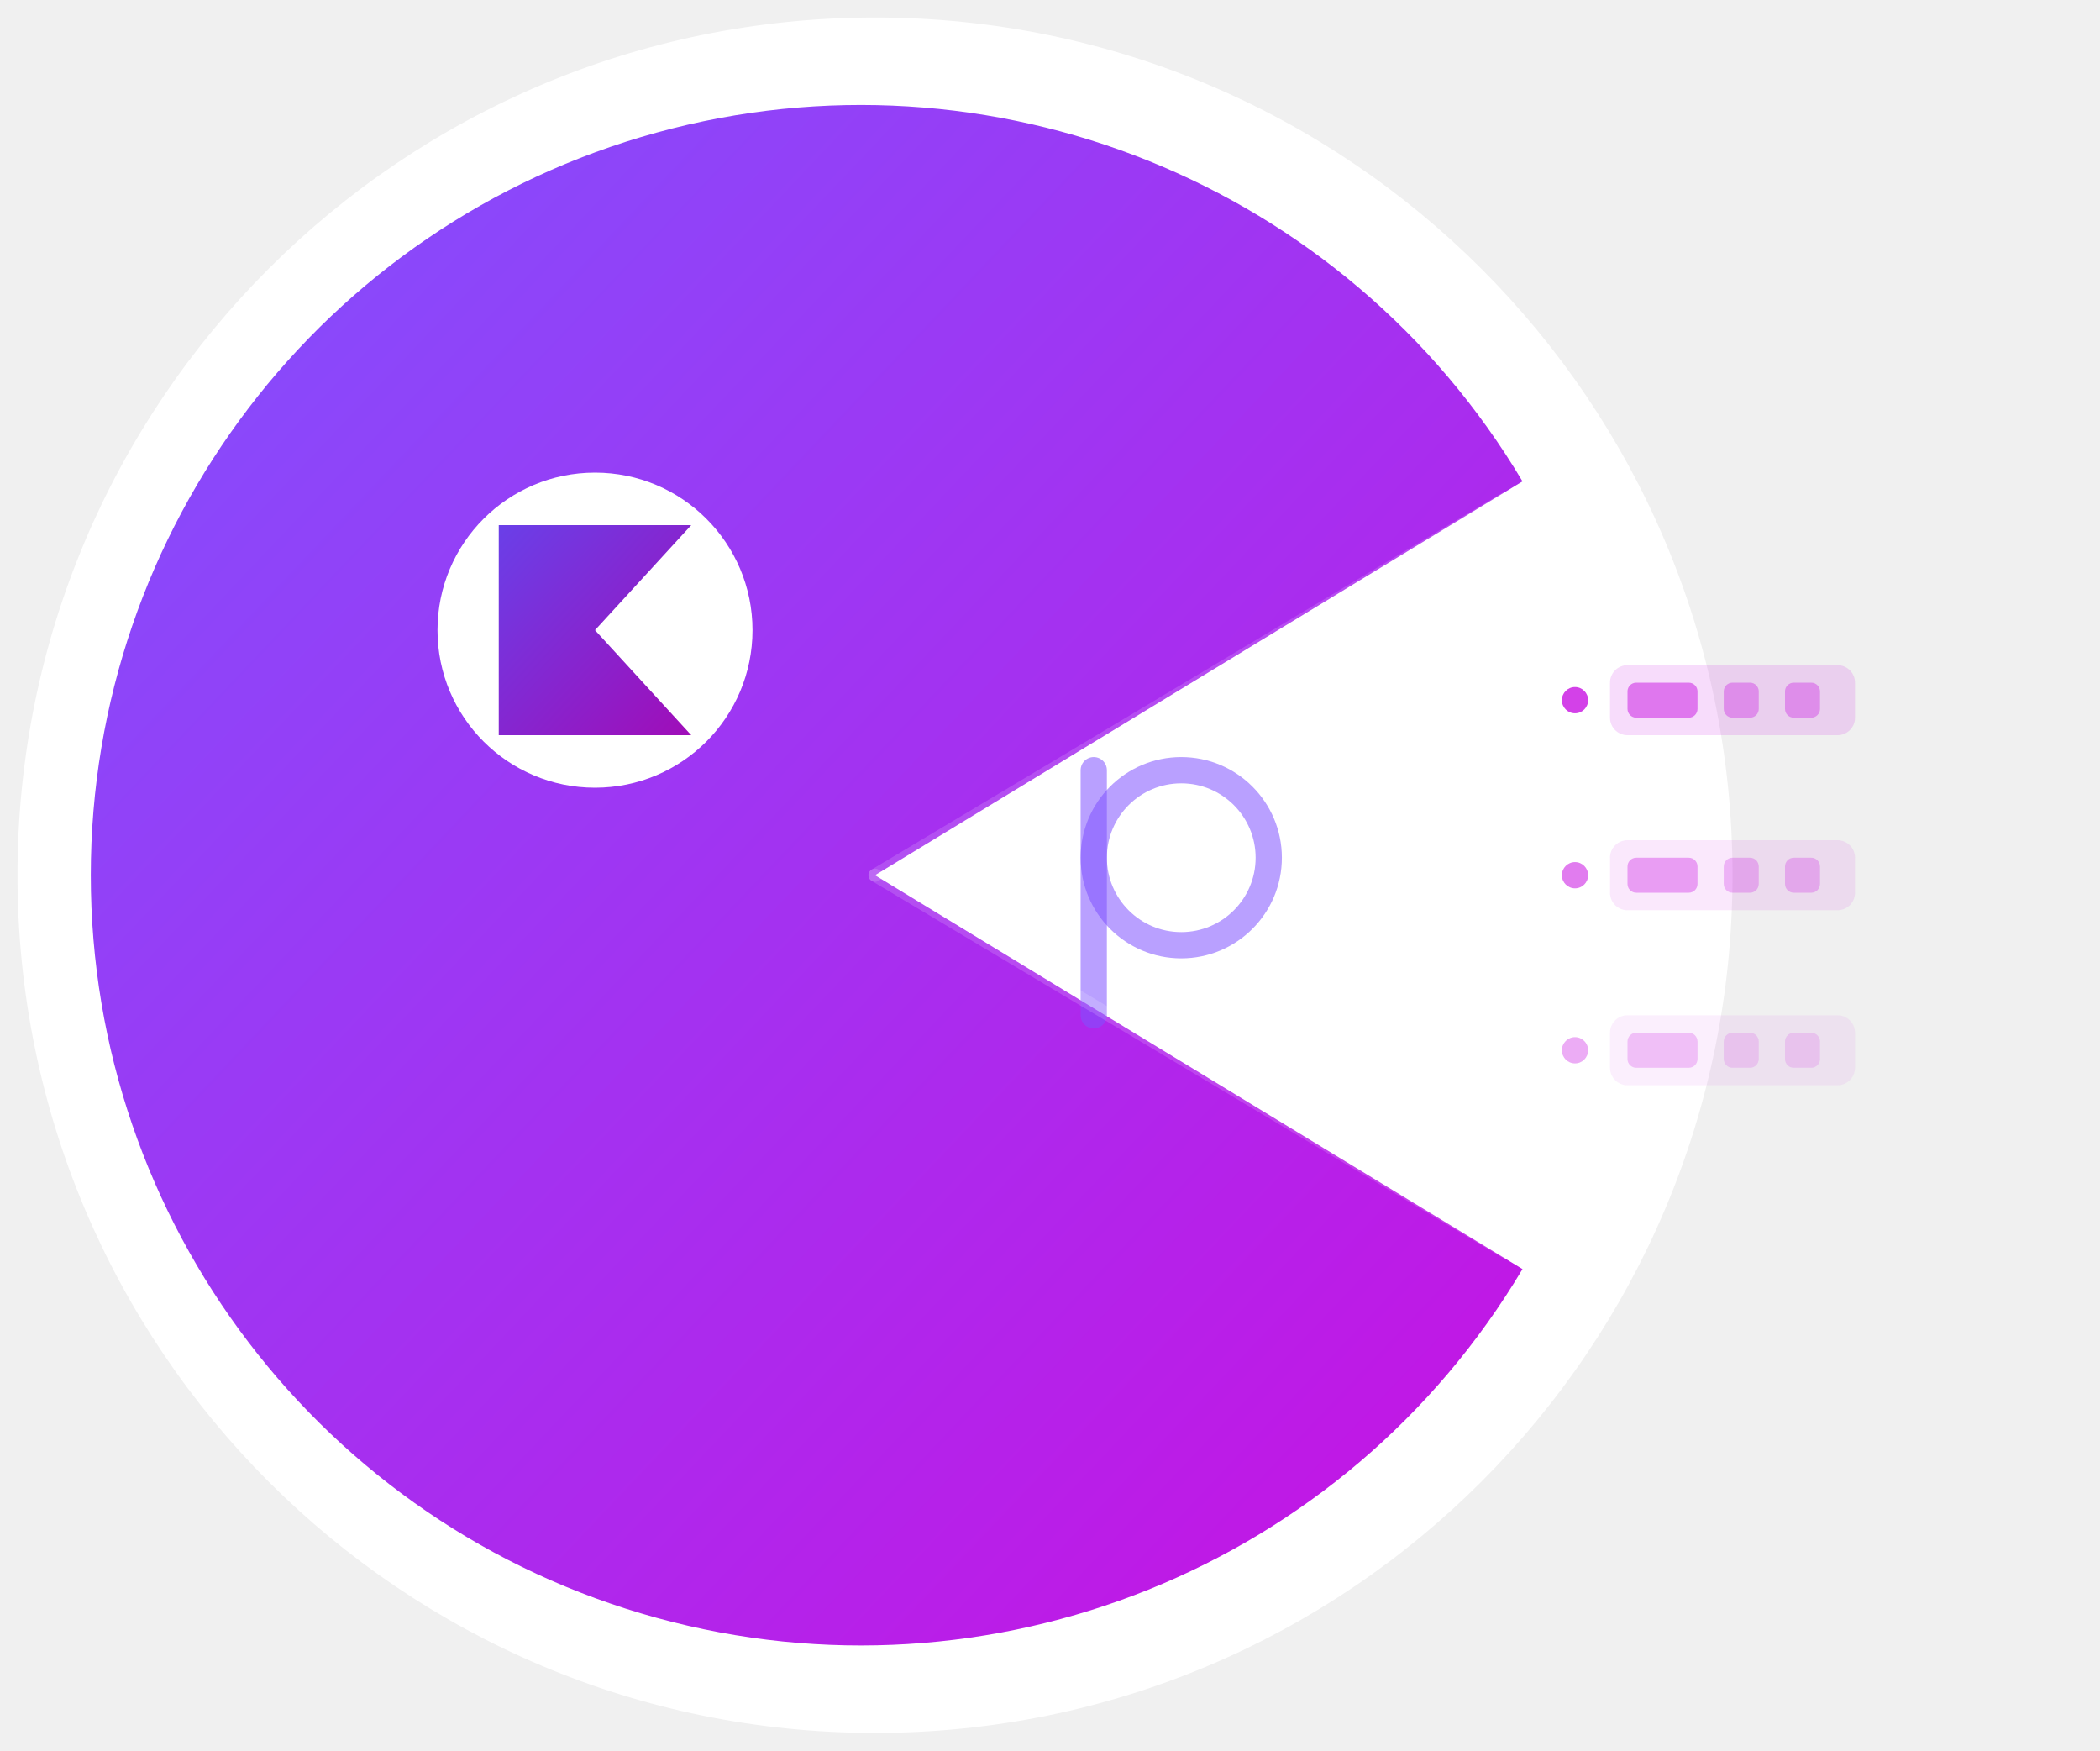
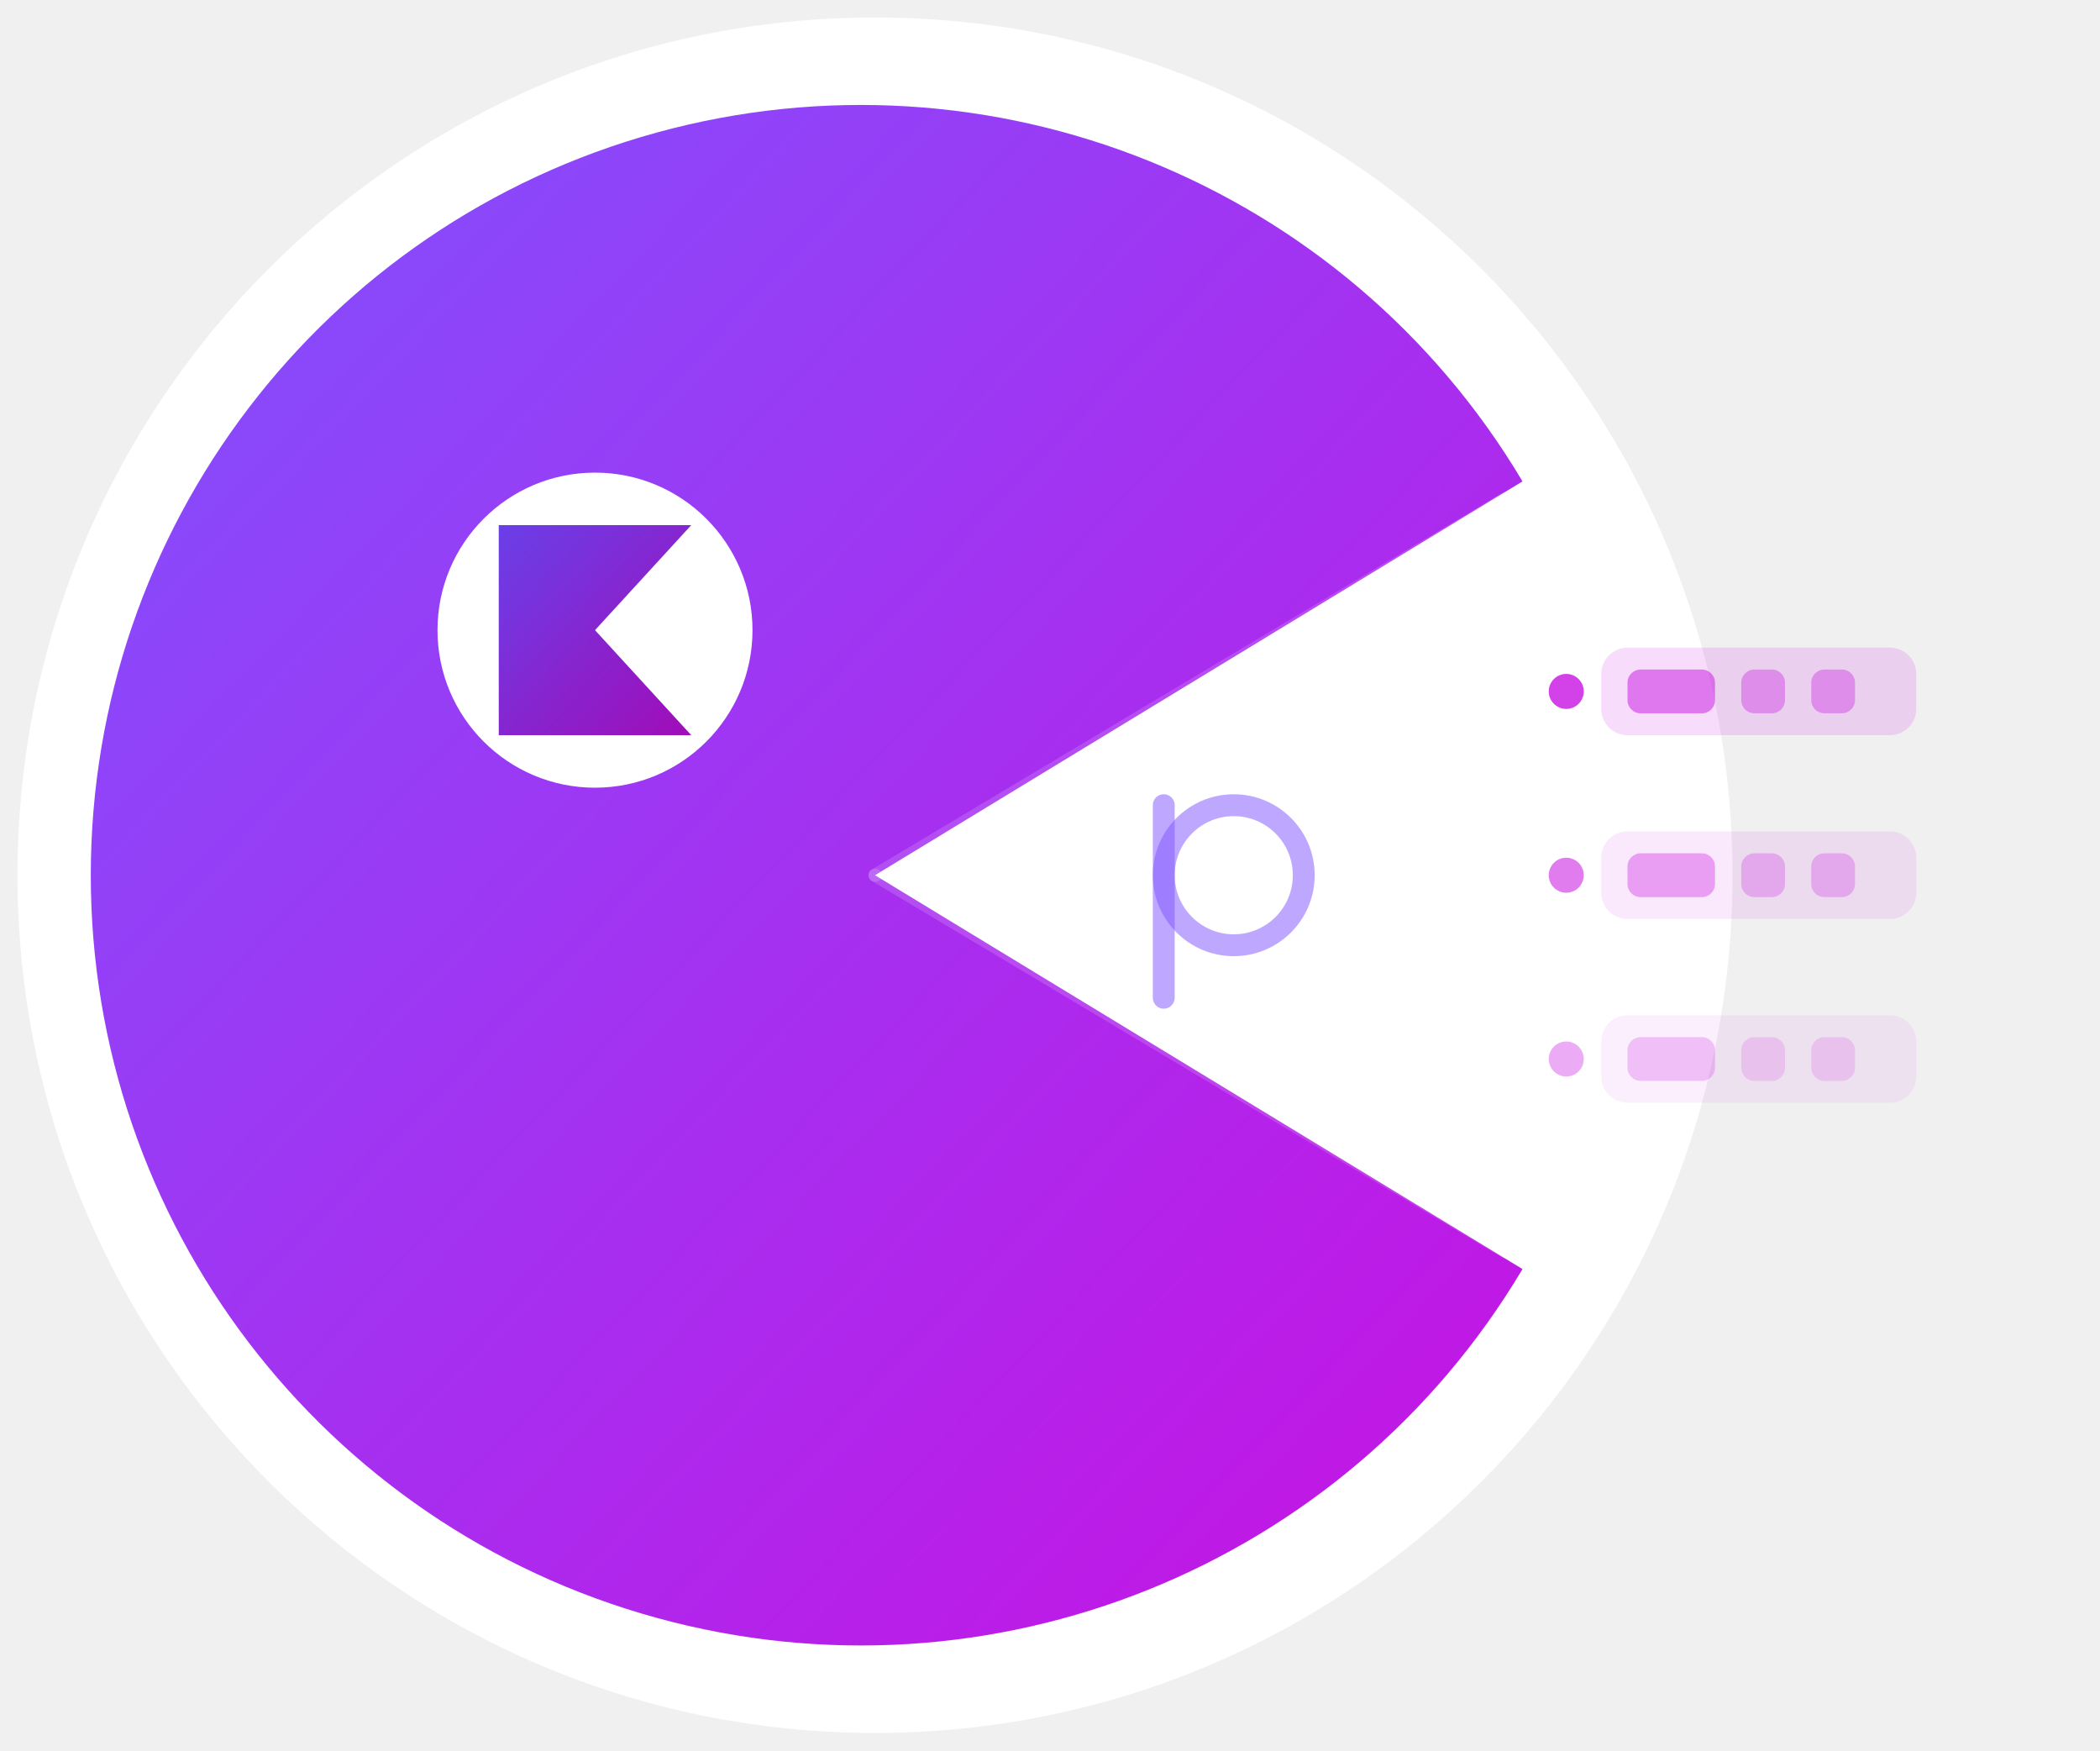
<svg xmlns="http://www.w3.org/2000/svg" viewBox="0 0 240 200" width="240" height="200">
  <defs>
    <linearGradient id="grad" x1="0%" y1="0%" x2="100%" y2="100%">
      <stop offset="0%" stop-color="#7F52FF" />
      <stop offset="100%" stop-color="#C811E2" />
    </linearGradient>
    <linearGradient id="grad-dark" x1="0%" y1="0%" x2="100%" y2="100%">
      <stop offset="0%" stop-color="#6A3FE8" />
      <stop offset="100%" stop-color="#A00DB8" />
    </linearGradient>
  </defs>
  <circle cx="100" cy="100" r="98" fill="white" />
  <path d="M100,100 L174,55 A88,88 0 1,0 174,145 Z" fill="url(#grad)" />
  <circle cx="68" cy="72" r="18" fill="white" />
  <path d="M57,60 L79,60 L68,72 L79,84 L57,84 Z" fill="url(#grad-dark)" />
-   <circle cx="135" cy="98" r="10" fill="none" stroke="rgba(127,82,255,0.55)" stroke-width="3" />
-   <line x1="125" y1="88" x2="125" y2="116" stroke="rgba(127,82,255,0.55)" stroke-width="3" stroke-linecap="round" />
+   <circle cx="141" cy="100" r="8" fill="none" stroke="rgba(127,82,255,0.5)" stroke-width="2.5" />
+   <line x1="133" y1="92" x2="133" y2="114" stroke="rgba(127,82,255,0.5)" stroke-width="2.5" stroke-linecap="round" />
  <line x1="100" y1="100" x2="172" y2="57" stroke="rgba(255,255,255,0.15)" stroke-width="1.5" stroke-linecap="round" />
  <line x1="100" y1="100" x2="172" y2="143" stroke="rgba(255,255,255,0.15)" stroke-width="1.5" stroke-linecap="round" />
-   <circle cx="180" cy="80" r="1.5" fill="#C811E2" opacity="0.8" />
-   <rect x="184" y="76" width="28" height="8" rx="2" fill="#C811E2" opacity="0.15" />
-   <rect x="186" y="78" width="8" height="4" rx="1" fill="#C811E2" opacity="0.5" />
-   <rect x="197" y="78" width="4" height="4" rx="1" fill="#C811E2" opacity="0.35" />
-   <rect x="204" y="78" width="4" height="4" rx="1" fill="#C811E2" opacity="0.35" />
-   <circle cx="180" cy="100" r="1.5" fill="#C811E2" opacity="0.55" />
-   <rect x="184" y="96" width="28" height="8" rx="2" fill="#C811E2" opacity="0.1" />
-   <rect x="186" y="98" width="8" height="4" rx="1" fill="#C811E2" opacity="0.35" />
-   <rect x="197" y="98" width="4" height="4" rx="1" fill="#C811E2" opacity="0.25" />
-   <rect x="204" y="98" width="4" height="4" rx="1" fill="#C811E2" opacity="0.25" />
-   <circle cx="180" cy="120" r="1.5" fill="#C811E2" opacity="0.35" />
-   <rect x="184" y="116" width="28" height="8" rx="2" fill="#C811E2" opacity="0.07" />
-   <rect x="186" y="118" width="8" height="4" rx="1" fill="#C811E2" opacity="0.22" />
-   <rect x="197" y="118" width="4" height="4" rx="1" fill="#C811E2" opacity="0.15" />
-   <rect x="204" y="118" width="4" height="4" rx="1" fill="#C811E2" opacity="0.15" />
+   <circle cx="179" cy="79" r="2" fill="#C811E2" opacity="0.8" />
+   <rect x="183" y="74" width="36" height="10" rx="3" fill="#C811E2" opacity="0.15" />
+   <rect x="186" y="76.5" width="10" height="5" rx="1.5" fill="#C811E2" opacity="0.5" />
+   <rect x="199" y="76.5" width="5" height="5" rx="1.5" fill="#C811E2" opacity="0.35" />
+   <rect x="207" y="76.5" width="5" height="5" rx="1.5" fill="#C811E2" opacity="0.35" />
+   <circle cx="179" cy="100" r="2" fill="#C811E2" opacity="0.55" />
+   <rect x="183" y="95" width="36" height="10" rx="3" fill="#C811E2" opacity="0.1" />
+   <rect x="186" y="97.5" width="10" height="5" rx="1.5" fill="#C811E2" opacity="0.35" />
+   <rect x="199" y="97.5" width="5" height="5" rx="1.5" fill="#C811E2" opacity="0.25" />
+   <rect x="207" y="97.5" width="5" height="5" rx="1.5" fill="#C811E2" opacity="0.25" />
+   <circle cx="179" cy="121" r="2" fill="#C811E2" opacity="0.35" />
+   <rect x="183" y="116" width="36" height="10" rx="3" fill="#C811E2" opacity="0.07" />
+   <rect x="186" y="118.5" width="10" height="5" rx="1.5" fill="#C811E2" opacity="0.22" />
+   <rect x="199" y="118.5" width="5" height="5" rx="1.5" fill="#C811E2" opacity="0.15" />
+   <rect x="207" y="118.5" width="5" height="5" rx="1.5" fill="#C811E2" opacity="0.15" />
</svg>
